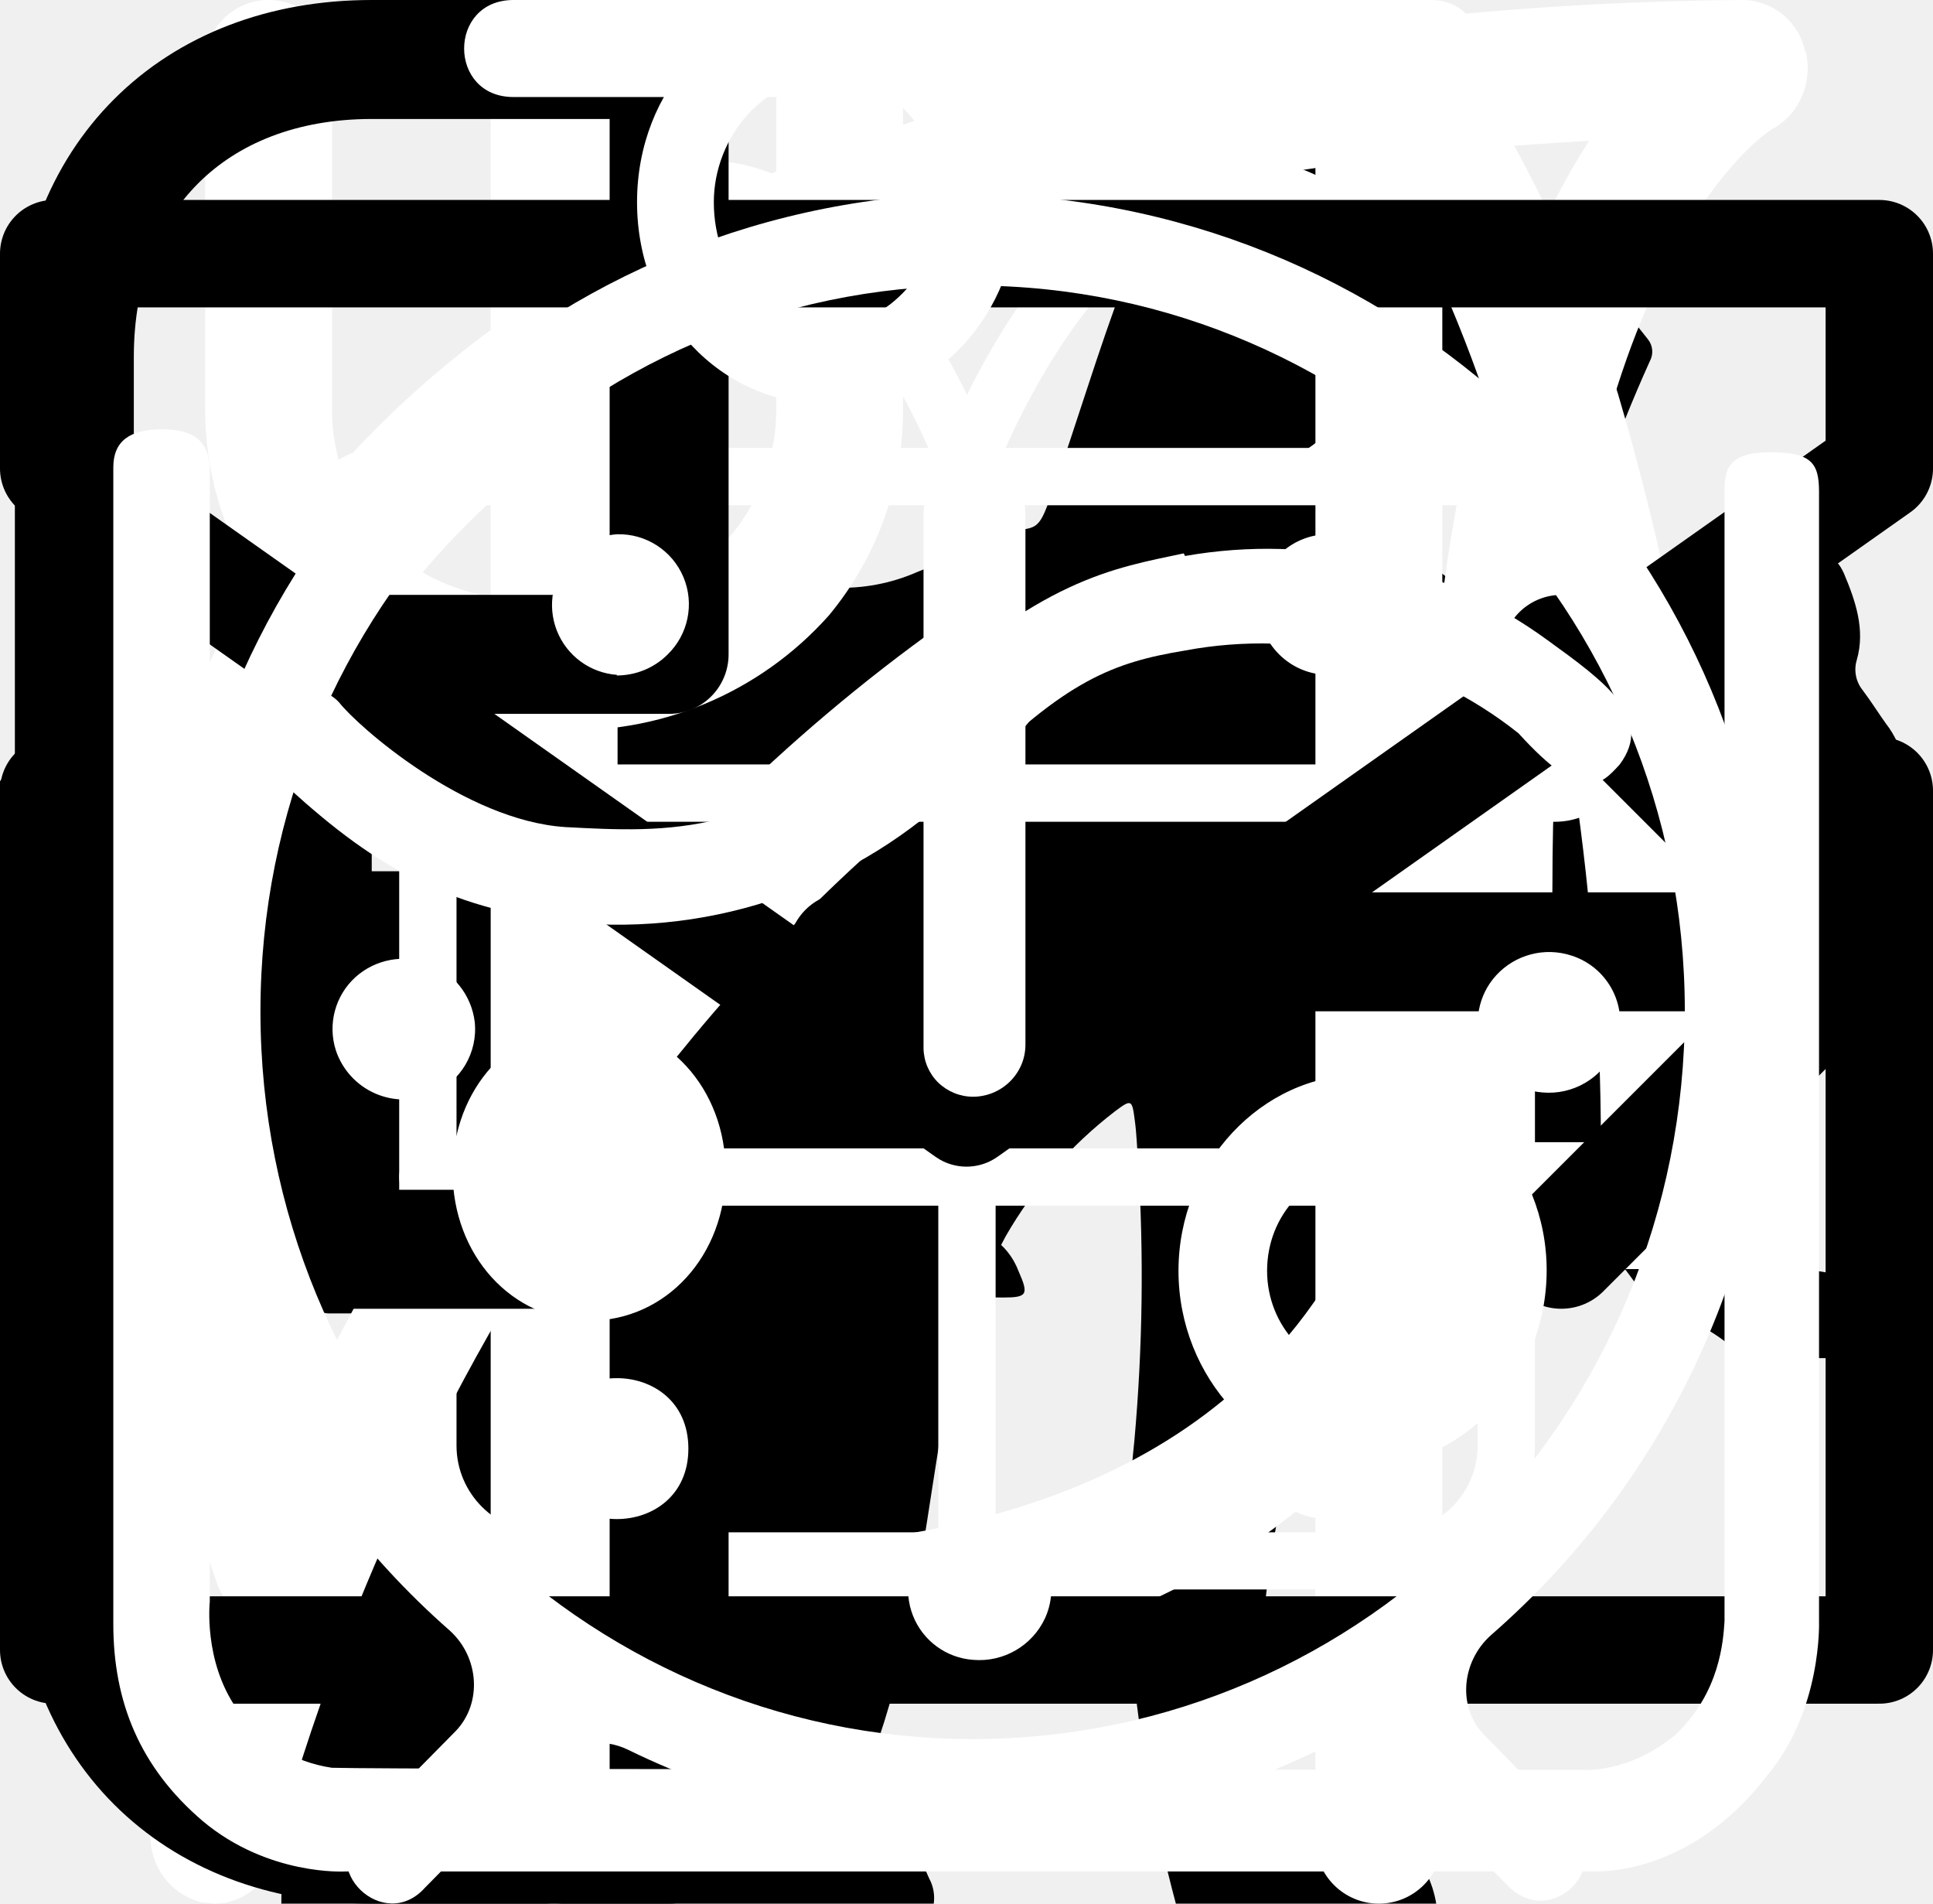
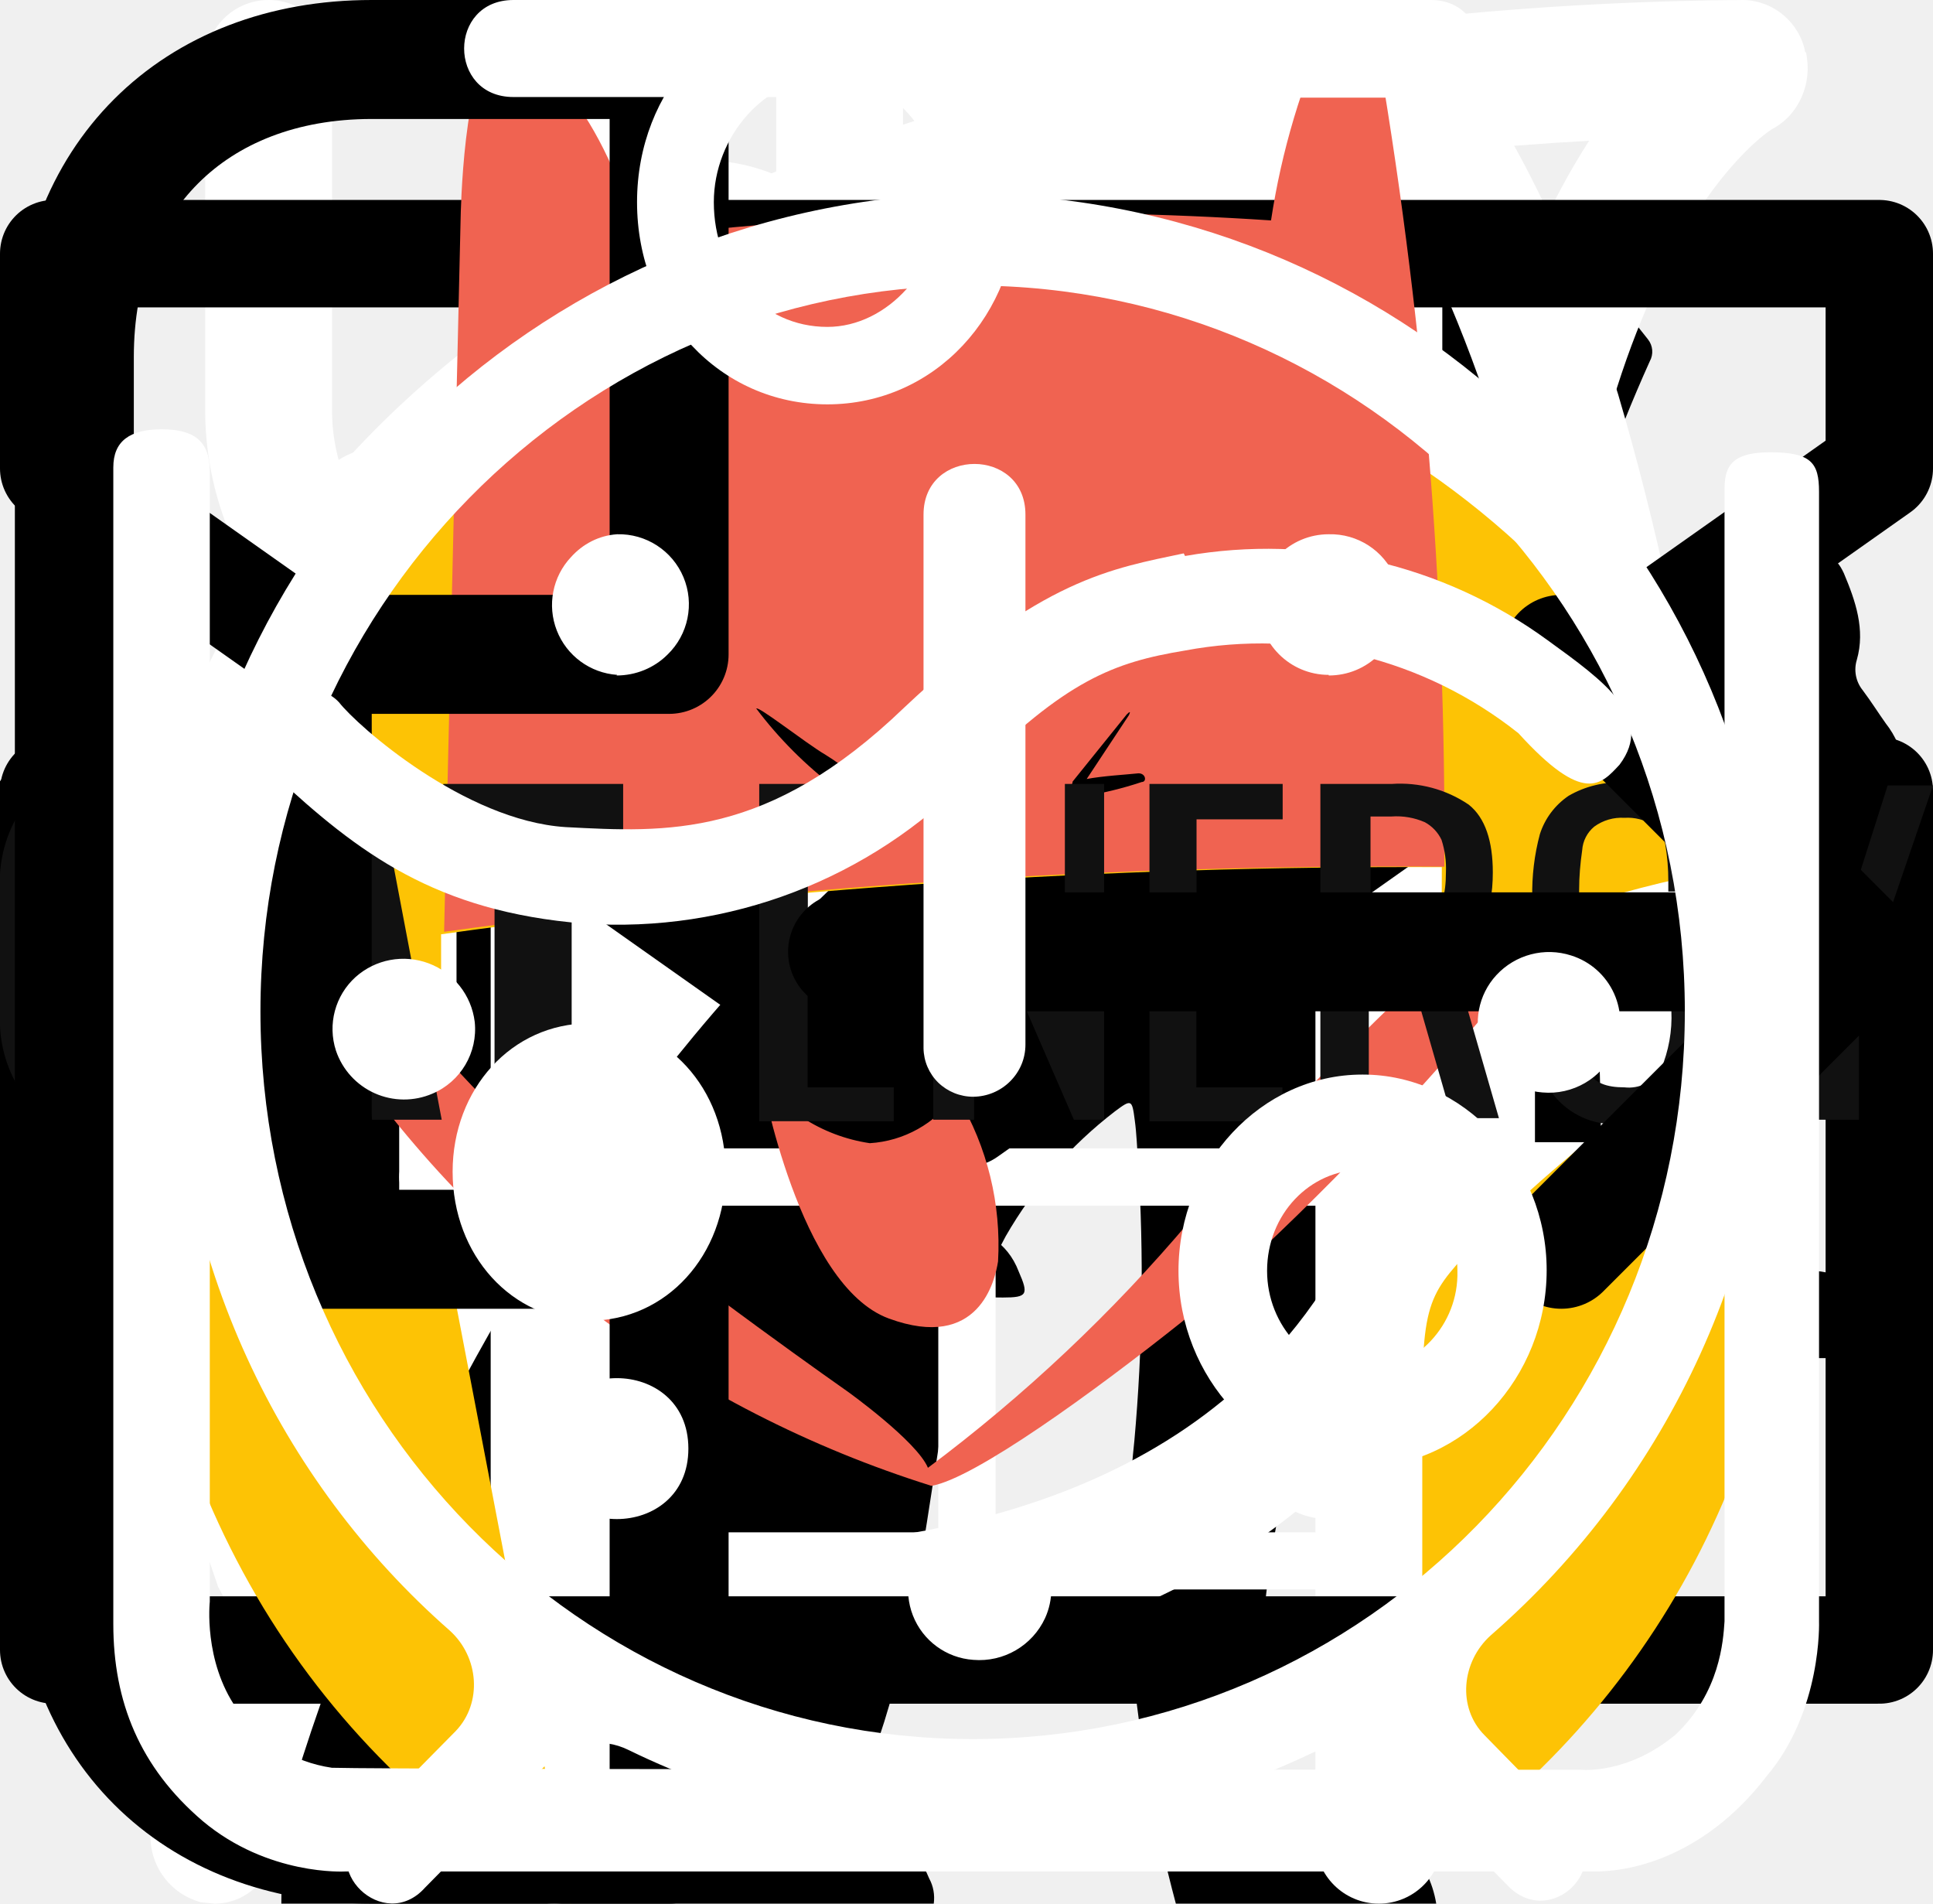
<svg xmlns="http://www.w3.org/2000/svg">
  <style>:root svg:not(:target){display:none}</style>
  <svg viewBox="0 0 24 12" fill="none" id="arrow">
    <path stroke="#000" stroke-width="2" d="M0 6h18" />
    <path d="m24 6-6.75 5.2v-10.4l6.75 5.2Z" fill="#000" />
  </svg>
  <svg viewBox="0 0 67 28" fill="none" id="cat-pro">
    <path d="M60.56 2.88a7.6 7.6 0 0 1 2.25-2.3c.5-.35.8-.35 1.1.3.4.95.75 1.95.45 3a1.14 1.14 0 0 0 .2 1.05c.3.4.55.8.8 1.15a3.13 3.13 0 0 1 .45 3.1c-.18.5-.22 1.03-.1 1.55.1.5.1 1 0 1.5a1.87 1.87 0 0 1-1.35 1.6 2.6 2.6 0 0 0-1.6 1 .53.53 0 0 1-.45.25c-.6.1-2.1-1.25-2.1-1.85v-.3c.05-1.8-.05-1.95-1.7-2.7a2.2 2.2 0 0 1-.9-.6c-.3-.4-.7-.35-1.15-.2-.45.15-.7.45-.65.95.15 1.2.2 2.43.15 3.65 0 .14.04.27.1.4 1.55 2.25 2.15 4.9 2.9 7.45.6 1.95 1.7 3 3.7 3.15.32.02.64.07.95.15a2.08 2.08 0 0 1 1.7 1.6c.35 1.05.15 1.3-.9 1.3h-3.25c-.42.02-.83-.12-1.15-.4a5.86 5.86 0 0 0-1.7-1 3.63 3.63 0 0 1-1.7-1.3 14.3 14.3 0 0 0-2-2.25c-1.4-1.45-2.9-2.85-4.2-4.35a5.69 5.69 0 0 1-1.6-3.8c0-.45-.1-.65-.6-.45a.96.96 0 0 1-.5.15c-1.4 0-2.1.85-2.6 2.1-.45 1.05-1.05 2.05-1.6 3.1a5.2 5.2 0 0 0-.5 2.1c0 1.2.3 1.6 1.4 2 .7.25 1.35.5 1.7 1.2.4.8.3 1-.55 1.05h-3.4a.94.94 0 0 1-.95-.55l-.9-1.5a3.02 3.02 0 0 1-.35-2.7c.22-.87.23-1.78.05-2.65a4.21 4.21 0 0 1 .85-3.5c.3-.35.3-.5-.2-.6a25.03 25.03 0 0 1-5.95-2.1c-1.6-.6-1.9-.5-2.35 1.15-.4 1.4-.8 2.8-1.1 4.25-.35 1.6.05 3.1.55 4.6.2.6.8.55 1.25.7 1 .3 1.85.7 2.25 1.75.35.8.3.9-.55.9-.85 0-1.7-.05-2.6 0-.76.01-1.5-.23-2.1-.7-2.4-1.6-3.1-4.05-3.3-6.7-.1-1.65-1-2.95-2.05-4.2-.2-.25-.4-.35-.7-.15-1.07.59-2.2 1.1-3.35 1.5a13.36 13.36 0 0 0-6.1 4.4 5.32 5.32 0 0 0-1.1 2.55c-.15.9.1 1.3 1 1.55s1.35.75 1.45 1.7c.05.4-.1.6-.5.6h-4.05a.82.82 0 0 1-.65-.4 4.28 4.28 0 0 1-.95-2.75 25.3 25.3 0 0 1 .45-5.15 3.15 3.15 0 0 1 1.7-2.4c2.95-1.4 4.5-4.05 5.9-6.8.3-.55.05-.65-.45-.6-1.4.2-2.73.74-3.85 1.6a35.31 35.31 0 0 0-4.15 3.55 8.33 8.33 0 0 1-5.15 2.45c-3.65.2-5.35-1.85-5.2-5.15.03-1.13.46-2.2 1.2-3.05a2.13 2.13 0 0 1 2.25-.75c.75.2.95.6.65 1.35-.15.3-.35.55-.5.85-.22.3-.39.64-.5 1-.55 1.5.2 2.55 1.75 2.7 1.65.15 3-.55 4.25-1.55 1.5-1.2 2.85-2.6 4-4.15a10.4 10.4 0 0 1 7.2-4.05c1.15-.15 2.15-.65 3.25-.95a20.7 20.7 0 0 1 6.35-.9 6.5 6.5 0 0 0 2.9-.55c2.45-1 5-1 7.55-.5 2 .4 4 .9 5.95 1.4 1.16.21 2.35.18 3.5-.1 2.2-.56 4.44-.9 6.7-1a9.08 9.08 0 0 1 4.3.85c1 .45 1 .45.75 1.4Z" fill="#000" />
  </svg>
  <svg viewBox="0 0 36 50" fill="none" id="cat-slim">
    <path d="M28.2 0h-.2c-.32.19-.59.47-.74.82a8.03 8.03 0 0 0-.67 1.76.84.84 0 0 1-.76.69 3.77 3.77 0 0 0-2.69 1.95c-.37.66-.69 1.35-.95 2.06-.73 1.9-1.29 3.85-1.98 5.77-.32.87-.34.87-1.32.87-1.16 0-1.08-.18-1.1 1.1 0 .41.13.62.56.6.13 0 .33-.07.39.1.05.18-.13.26-.23.36a4.63 4.63 0 0 1-2.23 1.26c-.97.26-1.97.47-2.92.79-2.45.82-4.7 1.96-6.46 3.9a14.44 14.44 0 0 0-2.44 4.04c-1.89 4.46-2.8 9.15-3.51 13.88a97.06 97.06 0 0 0-.75 6.7c-.1 1.1-.2 2.23-.2 3.35h17.14c.03-.23-.01-.46-.12-.66a2.58 2.58 0 0 0-1.97-1.58c-.36-.08-.4-.2-.18-.48.36-.48.64-1.02.82-1.6.84-2.47 1.16-5.06 1.57-7.62.23-1.96.83-3.85 1.77-5.59a11.13 11.13 0 0 1 2.87-3.28c.43-.32.45-.32.52.23.05.36.06.74.09 1.11a48.2 48.2 0 0 1-.1 7.31c-.2 1.88-.22 3.78-.07 5.67.2 2.2.59 4.36 1.16 6.49h6.84a2.8 2.8 0 0 0-2.18-2.29c-.64-.1-1.3-.07-1.93.1-.31.08-.44 0-.46-.33-.22-2.73-.04-5.47.51-8.16a91.8 91.8 0 0 0 1.57-9.37c.14-1.27.54-2.5 1.18-3.6.6-1.1 1.14-2.23 1.74-3.33a3.03 3.03 0 0 0 .22-2.67c-.14-.37-.27-.74-.44-1.1-.52-1-1.03-2-1.5-3-.26-.52-.2-.59.36-.6.84 0 .84 0 .86-.85v-.34c0-.35-.14-.55-.52-.51h-.78c-.36 0-.46-.15-.37-.52a3.22 3.22 0 0 1 2.64-2.28 11.3 11.3 0 0 1 3.4.22.51.51 0 0 0 .65-.33 40 40 0 0 1 .66-1.55.52.52 0 0 0-.05-.58c-1.65-2.1-3.43-4.05-5.87-5.3a.77.77 0 0 1-.45-.58 9.8 9.8 0 0 0-.65-2.14 1.8 1.8 0 0 0-.73-.89Z" fill="#000" />
  </svg>
  <svg viewBox="0 0 26 30" fill="none" id="cutlery">
    <path fill-rule="evenodd" clip-rule="evenodd" d="M19.12.08a1 1 0 0 1 1.09.21c.9.91 2.1 2.88 3.06 5.92a42.6 42.6 0 0 1 1.73 12.79 1 1 0 0 1-1 1h-3.5v9a1 1 0 1 1-2 0v-28a1 1 0 0 1 .62-.92Zm1.38 17.92h2.5a39.62 39.62 0 0 0-1.64-11.19 22.4 22.4 0 0 0-.86-2.3v13.49Zm-14-18a1 1 0 0 1 1 1v28a1 1 0 1 1-2 0v-28a1 1 0 0 1 1-1Z" fill="#fff" />
    <path fill-rule="evenodd" clip-rule="evenodd" d="M2 0a1 1 0 0 1 1 1v5.5c0 .56.2 1.32.7 1.92.48.56 1.31 1.08 2.8 1.08a1 1 0 1 1 0 2 5.41 5.41 0 0 1-4.33-1.8 5.07 5.07 0 0 1-1.17-3.2v-5.5a1 1 0 0 1 1-1Z" fill="#fff" />
    <path fill-rule="evenodd" clip-rule="evenodd" d="M11 0a1 1 0 0 0-1 1v5.5c0 .56-.2 1.32-.7 1.92-.48.56-1.31 1.08-2.8 1.08a1 1 0 0 0 0 2 5.4 5.4 0 0 0 4.33-1.8 5.07 5.07 0 0 0 1.17-3.2v-5.5a1 1 0 0 0-1-1Z" fill="#fff" />
  </svg>
  <svg viewBox="0 0 80 83" fill="none" id="icon-gift">
    <path d="M65.66 35.83h-51.27a3.27 3.27 0 0 1-3.26-3.26v-9.78c0-1.8 1.46-3.26 3.26-3.26h51.27c1.8 0 3.26 1.47 3.26 3.26v9.78c0 1.8-1.46 3.26-3.26 3.26Zm-51.27-13.8a.77.77 0 0 0-.76.76v9.78c0 .42.34.76.76.76h51.27c.42 0 .76-.34.76-.76v-9.78a.77.77 0 0 0-.76-.76h-51.27Z" fill="#fff" />
    <path d="M58.5 69.3h-36.96a6.29 6.29 0 0 1-6.28-6.27v-28.45a1.25 1.25 0 0 1 2.5 0v28.45c0 2.08 1.7 3.78 3.78 3.78h36.97c2.08 0 3.78-1.7 3.78-3.78v-28.45a1.25 1.25 0 0 1 2.5 0v28.45a6.29 6.29 0 0 1-6.28 6.28Z" fill="#fff" />
    <path d="M40.02 69.3c-.69 0-1.25-.55-1.25-1.24v-33.48a1.25 1.25 0 0 1 2.5 0v33.48c0 .69-.56 1.25-1.25 1.25Zm-15.6-47.27a8.08 8.08 0 0 1 7.69-14.2c5.96 3.23 9.18 12.24 9.31 12.62l-2.36.83c-.03-.08-3.03-8.48-8.14-11.25a5.58 5.58 0 0 0-5.3 9.8l-1.2 2.2Z" fill="#fff" />
    <path d="m55.62 22.03-1.19-2.2a5.54 5.54 0 0 0 2.25-7.55 5.53 5.53 0 0 0-7.55-2.25c-5.1 2.77-8.12 11.17-8.15 11.25l-2.36-.83c.14-.38 3.36-9.39 9.32-12.62a8.02 8.02 0 0 1 6.14-.64c2.07.62 3.77 2 4.8 3.9a8.01 8.01 0 0 1 .64 6.14 8.03 8.03 0 0 1-3.9 4.8Zm7.92 30.54h-47.03a1.25 1.25 0 0 1 0-2.5h47.03a1.25 1.25 0 0 1 0 2.5Z" fill="#fff" />
  </svg>
  <svg viewBox="0 0 25 28" fill="none" id="icon-leaf">
    <path d="M24.84.77a.95.95 0 0 0-.9-.77h-.01c-4.94.03-16.95.92-21.8 8.38-2.51 3.88-2.73 8.91-.64 14.96l.07.13a25.93 25.93 0 0 0-1.04 3.32 1 1 0 0 0 .72 1.19l.2.02c.43 0 .81-.32.9-.79.03-.1 2.42-10.37 10.86-16.38.43-.3.55-.93.26-1.38a.9.9 0 0 0-1.3-.28c-4.79 3.4-7.74 8-9.47 11.65-1.24-4.57-.92-8.37.99-11.3 3.74-5.76 12.62-7.15 17.98-7.45-1.16 1.8-2.41 5.1-2.41 10.93 0 3.12-.83 5.52-2.47 7.14-2.62 2.6-6.88 2.83-10 2.58-.51-.04-.96.38-1 .93-.04.55.35 1.03.86 1.07.63.05 1.3.08 1.99.08 3.17 0 6.86-.66 9.42-3.2 2.04-2 3.07-4.9 3.07-8.6 0-9.1 3.22-11.1 3.23-11.1.4-.21.6-.68.5-1.13Z" fill="#fff" />
  </svg>
  <svg viewBox="0 0 18 14" fill="none" id="letter">
    <path d="M.5 5.5v8h17v-8m-17-5h17v2l-8.5 6-8.5-6v-2Z" stroke="#000" stroke-linecap="round" stroke-linejoin="round" />
  </svg>
+   <svg viewBox="0 0 33 38" fill="none" id="logo-mobile">
+     <g clip-path="url(#logo-mobile_0)">
+       <path d="M6.01 20.93v-2.28c6.62-.93 13.3-1.37 19.98-1.34 0 .6 0 1.22-.06 1.84a24.9 24.9 0 0 1 5.94-1.84 16.77 16.77 0 0 0-6.77-8.29 16.25 16.25 0 0 0-19.92 2.08 16.95 16.95 0 0 0-5 9.5l5.83.33Zm20.97 3.55c-1.15 1.3-1.38 1.21-1.38 3.49v9.27a16.7 16.7 0 0 0 5.43-6.05 17.08 17.08 0 0 0 1.97-7.95 17.3 17.3 0 0 0-.32-3.13 32.86 32.86 0 0 0-5.7 4.37Zm-20.68 1.51s-3.75-1.46-5.14-1.85a8.33 8.33 0 0 0-1.16-.29c.1 2.92.96 5.76 2.46 8.24a16.63 16.63 0 0 0 6.14 5.91l-2.3-12.01Z" fill="#FDC305" />
+       <path d="M26.04 17.3a92.52 92.52 0 0 0-1.39-16.64s-.14-1.3-.88-.25c-.58 1.27-.98 2.6-1.19 3.99a68.3 68.3 0 0 0-12.65.34c-.78-2.72-2.16-3.98-2.82-3.73-.66.25-.71 3.34-.71 3.34l-.33 14.25a139.1 139.1 0 0 1 19.97-1.3Z" fill="#F06351" />
+       <path d="M12.3 14.15c0-.1.98.68 1.39.92.4.25.6.43.6.6 0 .17-.27.34-.62.34-.36 0-.9-.12-1-.27h1.23c-.6-.45-1.15-1-1.6-1.6Zm7.4.11-1.08 1.34c0 .06-.17.35.18.3.4-.06.81-.16 1.2-.29.11 0 .08-.2-.1-.17-.18.02-.69.05-1 .11l.84-1.27s.07-.13-.04-.02Zm-3.11 6.15c.46-.2.84-.56 1.08-1.01.28-.66 0-.92-.44-1.01-.6-.11-1.2.01-1.72.34-.39.37-.34.73-.05 1.01.35.27.73.5 1.13.67Z" fill="#000" />
+       <path d="M16.2 21.67a1.7 1.7 0 0 1-1.45.99 2.1 2.1 0 0 1-1.46-.43c-.2-.12-.37-.27-.52-.45-.1-.1-.22-.2-.36-.26 0 0 .74 4.14 2.54 4.8 1.8.66 2.12-.76 2.18-1.14a5.76 5.76 0 0 0-.8-3.27c-.03-.3-.04-.1-.14-.24Z" fill="#F06351" />
+       <path d="M14.57 22.82a3.36 3.36 0 0 1-2.35-1.53.14.14 0 0 1 .09-.13.14.14 0 0 1 .15.03c.5.7 1.25 1.17 2.09 1.31a2.04 2.04 0 0 0 1.61-1l.14-.2.1.21s.37.77 1 .8c.62.05 1.03-.4 1.59-1.28a.14.14 0 0 1 .2 0c.03.02.05.05.06.09 0 .03 0 .07-.02.1-.63 1.02-1.25 1.46-1.86 1.42a1.52 1.52 0 0 1-1.1-.77 2.25 2.25 0 0 1-1.7.95Z" fill="#000" />
+       <path d="M25.99 19.12a58.7 58.7 0 0 0-5.02 5.24 31.58 31.58 0 0 1-5.24 4.94c-.22-.53-1.6-1.52-1.6-1.52s-3.1-2.17-5.14-3.86a34.1 34.1 0 0 1-3.1-3.04l-1.98-.1a22.39 22.39 0 0 0 11.89 8.88c.85-.14 3.24-1.87 5.02-3.29a58.15 58.15 0 0 0 5.88-5.95c.5-.6.88-1.28 1.13-2.02-1.09.4-1.84.72-1.84.72Z" fill="#F06351" />
+     </g>
+     <defs>
+       <clipPath id="logo-mobile_0">
+         <path fill="#fff" d="M0 0h33v38h-33z" />
+       </clipPath>
+     </defs>
+   </svg>
+   <svg viewBox="0 0 101 18" fill="none" id="logo-text">
+     <g clip-path="url(#logo-text_0)" fill="#111">
+       <path d="M1.26 16.54a6.86 6.86 0 0 1-1.26-4.3v-6.4c-.1-1.54.3-3.08 1.19-4.38.86-1 2.2-1.46 4.18-1.46 1.98 0 3.24.46 4.03 1.3a5.42 5.42 0 0 1 1.19 3.78v1.54h-3.87v-1.77a3.7 3.7 0 0 0-.24-1.54 1.16 1.16 0 0 0-1.1-.62c-.56 0-.95.16-1.11.54a4.85 4.85 0 0 0-.24 1.7v8.22c-.04.56.07 1.12.32 1.62.15.38.55.54 1.1.54.56 0 .87-.16 1.03-.54.18-.52.26-1.07.24-1.62v-1.84h3.87v1.54a5.77 5.77 0 0 1-1.19 3.84c-.79.93-2.13 1.39-4.03 1.39-1.9-.08-3.32-.54-4.1-1.54Zm13.99-16.31h4.5l3.33 17.54h-3.64l-.63-3.7h-2.6l-.64 3.7h-3.72l3.4-17.54Zm3.24 11.54-.95-6.85-.94 6.85h1.9Zm7.35-8.62h-2.68v-2.92h9.4v2.85h-2.69v14.69h-4.03v-14.62Zm13.91-2.92h6.96v1.85h-4.5v5.77h3.63v1.77h-3.64v6.46h4.5v1.77h-7.03v-17.62h.08Zm9.01 0h1.74l5.14 11.62v-11.62h2.05v17.54h-1.58l-5.21-12v12h-2.14v-17.54Zm11.3 0h6.96v1.85h-4.5v5.77h3.63v1.77h-3.64v6.46h4.5v1.77h-6.95v-17.62Zm9.01 0h3.64c1.43-.1 2.85.28 4.03 1.08.87.69 1.26 1.92 1.26 3.54 0 2.23-.7 3.61-2.21 4.07l2.53 8.77h-2.45l-2.37-8.23h-1.98v8.23h-2.53v-17.46h.08Zm3.48 7.54c.81.06 1.63-.15 2.3-.62.47-.38.7-1.15.7-2.3a4.85 4.85 0 0 0-.23-1.7 2.04 2.04 0 0 0-.87-.92 3.69 3.69 0 0 0-1.74-.3h-1.1v5.76h.94v.08Zm8.61 8.69a7.61 7.61 0 0 1-1.1-4.46v-5.85c-.02-1.11.11-2.22.4-3.3.26-.81.78-1.51 1.5-2 .88-.51 1.9-.75 2.92-.7 1.66 0 2.84.39 3.55 1.23a5.77 5.77 0 0 1 1.11 3.85v.62h-2.37v-.54c0-.65-.05-1.29-.16-1.93-.06-.4-.3-.76-.63-1a2.5 2.5 0 0 0-1.5-.38 2.42 2.42 0 0 0-1.58.46 1.75 1.75 0 0 0-.63 1.23c-.1.69-.16 1.38-.16 2.08v6.54c-.06 1 .1 2 .47 2.92.32.62.95.85 1.9.85a1.96 1.96 0 0 0 1.9-.93c.41-.97.6-2.02.55-3.07v-1.23h-2.3v-1.77h4.59v8.69h-1.58l-.24-2c-.2.67-.64 1.25-1.22 1.66-.6.4-1.3.6-2.02.57a4.05 4.05 0 0 1-3.4-1.54Zm13.52-4.84-3.87-11.31h2.37l2.76 8.46 2.69-8.46h2.37l-3.87 11.3v6.16h-2.37v-6.15h-.08Z" />
+     </g>
+     <defs>
+       <clipPath id="logo-text_0">
+         <path fill="#fff" d="M0 0h101v18h-101z" />
+       </clipPath>
+     </defs>
+   </svg>
  <svg viewBox="0 0 16 16" fill="none" id="phone">
    <path d="M7 8h8.5m0 0-2.5-2.5m2.5 2.5-2.5 2.5m-7.5-10v5h-3v5h3v5h-2.5c-1.5 0-2.5-1-2.5-2.5v-10c0-1.5 1-2.5 2.5-2.5h2.5Z" stroke="#000" stroke-linecap="round" stroke-linejoin="round" />
  </svg>
  <svg viewBox="0 0 27 29" fill="none" id="powder">
    <path d="M11.38 0c-1.64 0-2.9 1.36-2.9 3.08s1.26 3.08 2.9 3.08c1.63 0 2.9-1.36 2.9-3.08s-1.27-3.08-2.9-3.08Zm0 1.18c1 0 1.72.84 1.72 1.9 0 1-.8 1.9-1.72 1.9-1 0-1.73-.84-1.73-1.9 0-1 .78-1.9 1.72-1.9Zm-10.88 23.56c0 1.18.4 2.18 1.36 3 1 .84 2.17.77 2.17.77h19.04c.77 0 1.8-.38 2.62-1.45.85-1 .8-2.36.8-2.36v-17.21c0-.44-.12-.6-.75-.6-.64 0-.69.27-.69.59v17.22c-.02.3-.07 1.08-.74 1.72-.74.62-1.45.54-1.45.54s-18.13 0-19.03-.03a2.14 2.14 0 0 1-1.45-.9c-.51-.73-.41-1.63-.41-1.63v-17.22c0-.46-.24-.64-.73-.64s-.74.18-.74.58v17.62Zm16.31-16.31c-1.08.23-2.17.38-4.26 2.35-2.08 2-3.62 1.9-5.16 1.82-1.54-.1-3.17-1.54-3.45-1.9-.33-.36-.9-.12-1.08.11-.16.24-.16.64.1 1 1.27 1.18 2.45 2.08 4.72 2.26a7.5 7.5 0 0 0 5.89-2.26c1.45-1.45 2.17-1.72 3.26-1.9a6.3 6.3 0 0 1 5.08 1.26c1 1.1 1.26.78 1.54.48.54-.72-.23-1.27-1.1-1.9a7.24 7.24 0 0 0-5.52-1.28l-.02-.04Zm-9.06 7.16c-1.18 0-2.08 1-2.08 2.26 0 1.27.9 2.27 2.08 2.27 1.18 0 2.08-1 2.08-2.27s-.9-2.26-2.08-2.26Zm11.78.78c-1.54 0-2.8 1.36-2.8 2.99 0 1.63 1.26 2.99 2.8 2.99 1.54 0 2.81-1.36 2.81-3 0-1.62-1.27-2.98-2.8-2.98Zm0 1.45c.8 0 1.45.7 1.45 1.54a1.5 1.5 0 0 1-1.45 1.54c-.8 0-1.45-.7-1.45-1.54 0-.86.65-1.54 1.45-1.54Z" fill="#fff" />
  </svg>
  <svg viewBox="0 0 27 31" fill="none" id="watch">
    <path d="M6.12 0c-1.07 0-1.07 1.58 0 1.58h6.67v1.6a13.21 13.21 0 0 0-12.23 13.3c0 4.02 1.75 7.64 4.52 10.07.48.43.54 1.18.1 1.64l-1.53 1.55c-.75.69.36 1.75 1.03 1l2-2.03c.36-.34.88-.43 1.32-.21a12.79 12.79 0 0 0 11.1.06c.43-.21.96-.13 1.3.21l1.95 1.97c.68.64 1.66-.31 1.04-1l-1.45-1.48c-.45-.45-.38-1.2.1-1.63a13.47 13.47 0 0 0 4.62-10.16 13.2 13.2 0 0 0-12.27-13.28v-1.6h6.67c1.06 0 1.06-1.59 0-1.59h-14.94Zm-4.12 16.47c0-6.53 5.2-11.82 11.6-11.82 6.41 0 11.6 5.3 11.6 11.82 0 6.55-5.19 11.85-11.6 11.85-6.4 0-11.6-5.3-11.6-11.85Zm10.8-8.09c0-1.1 1.66-1.1 1.66 0v8.63c0 .23-.09.44-.25.6a.86.86 0 0 1-.6.25.82.82 0 0 1-.57-.23.8.8 0 0 1-.24-.56v-8.69Zm-5 2.62c.31 0 .61-.12.83-.34a1.14 1.14 0 0 0-.82-1.96c-.3.02-.56.16-.75.37a1.14 1.14 0 0 0 .75 1.92Zm11.6 0c.31 0 .6-.12.82-.34a1.14 1.14 0 0 0-.82-1.96 1.14 1.14 0 0 0 0 2.29Zm-10.43 12.59c0 1.53-2.33 1.53-2.33 0s2.33-1.53 2.33 0Zm4.64 3.44a1.18 1.18 0 0 0 1.17-.68 1.14 1.14 0 0 0-.7-1.56 1.17 1.17 0 0 0-1.22.32 1.14 1.14 0 0 0 .75 1.92Zm-8.12-10.39a1.14 1.14 0 0 1-.69 1.17 1.17 1.17 0 0 1-1.57-.7 1.14 1.14 0 0 1 .32-1.2 1.17 1.17 0 0 1 1.94.73Zm17.39 1.15a1.17 1.17 0 0 0 1.17-.68 1.14 1.14 0 0 0-.7-1.55 1.17 1.17 0 0 0-1.22.32 1.14 1.14 0 0 0 .75 1.91Zm-2.32 5.8c0 1.53-2.32 1.53-2.32 0s2.32-1.53 2.32 0Z" fill="#fff" />
  </svg>
</svg>
